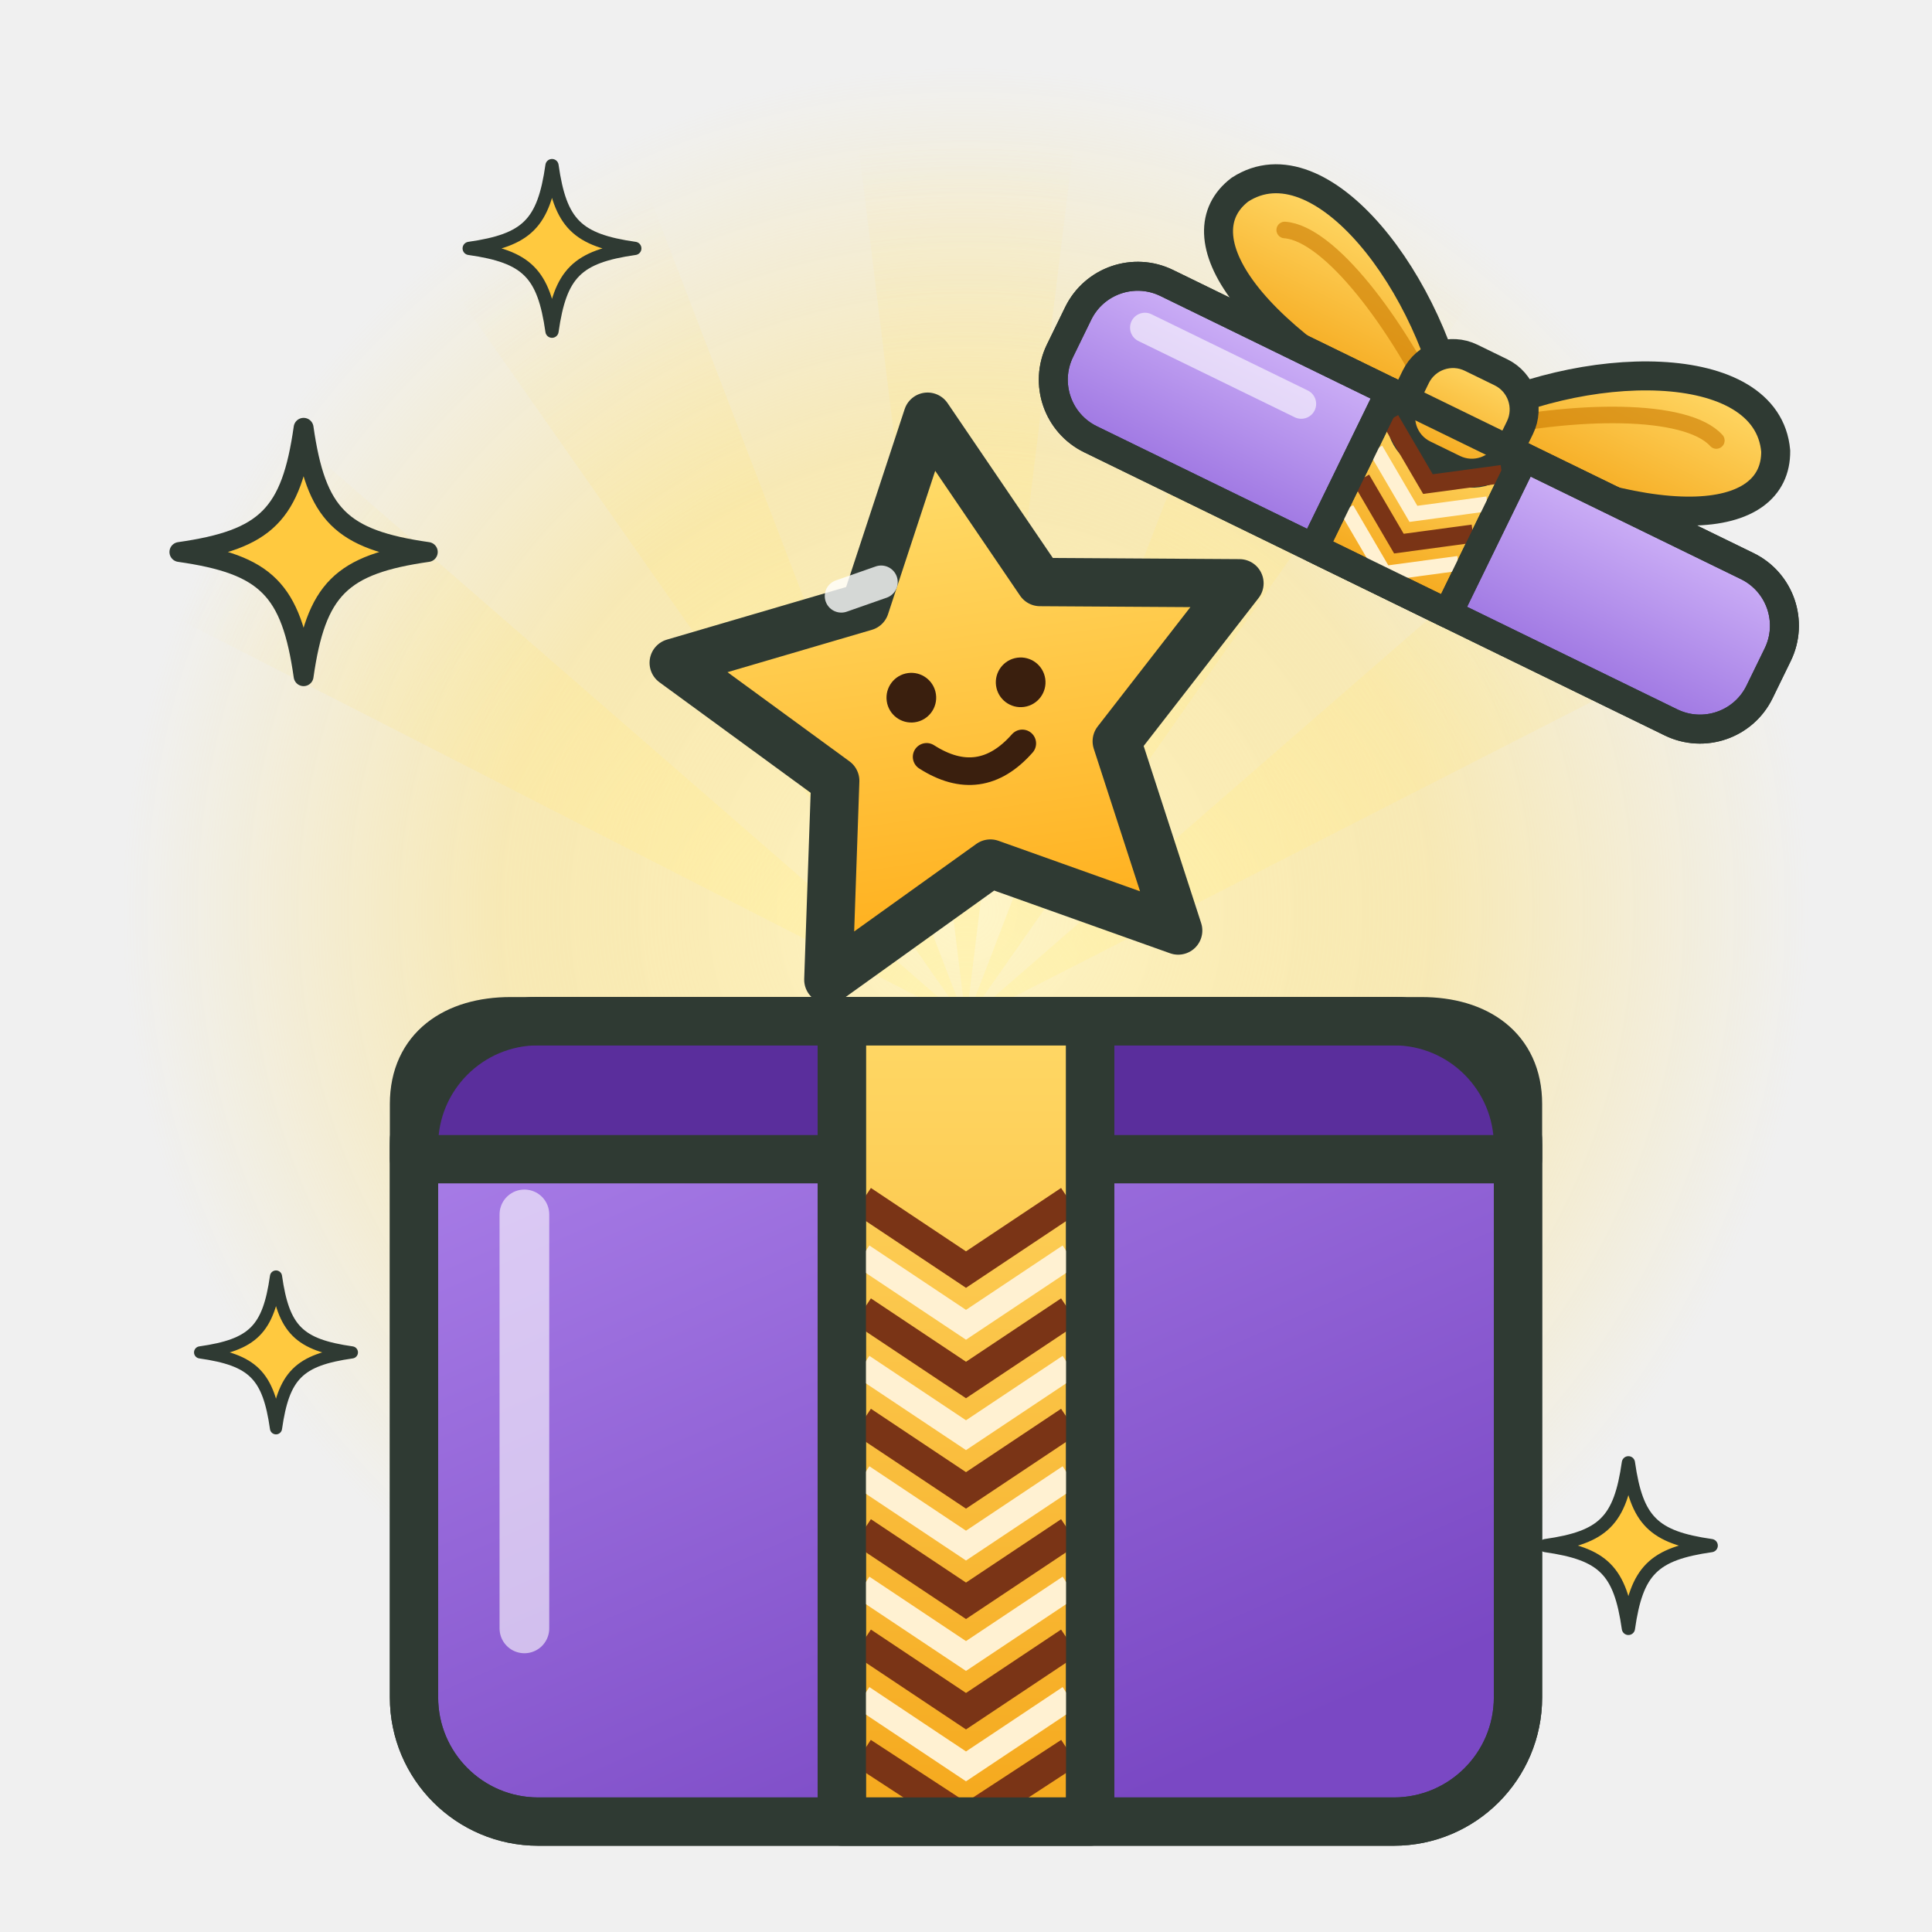
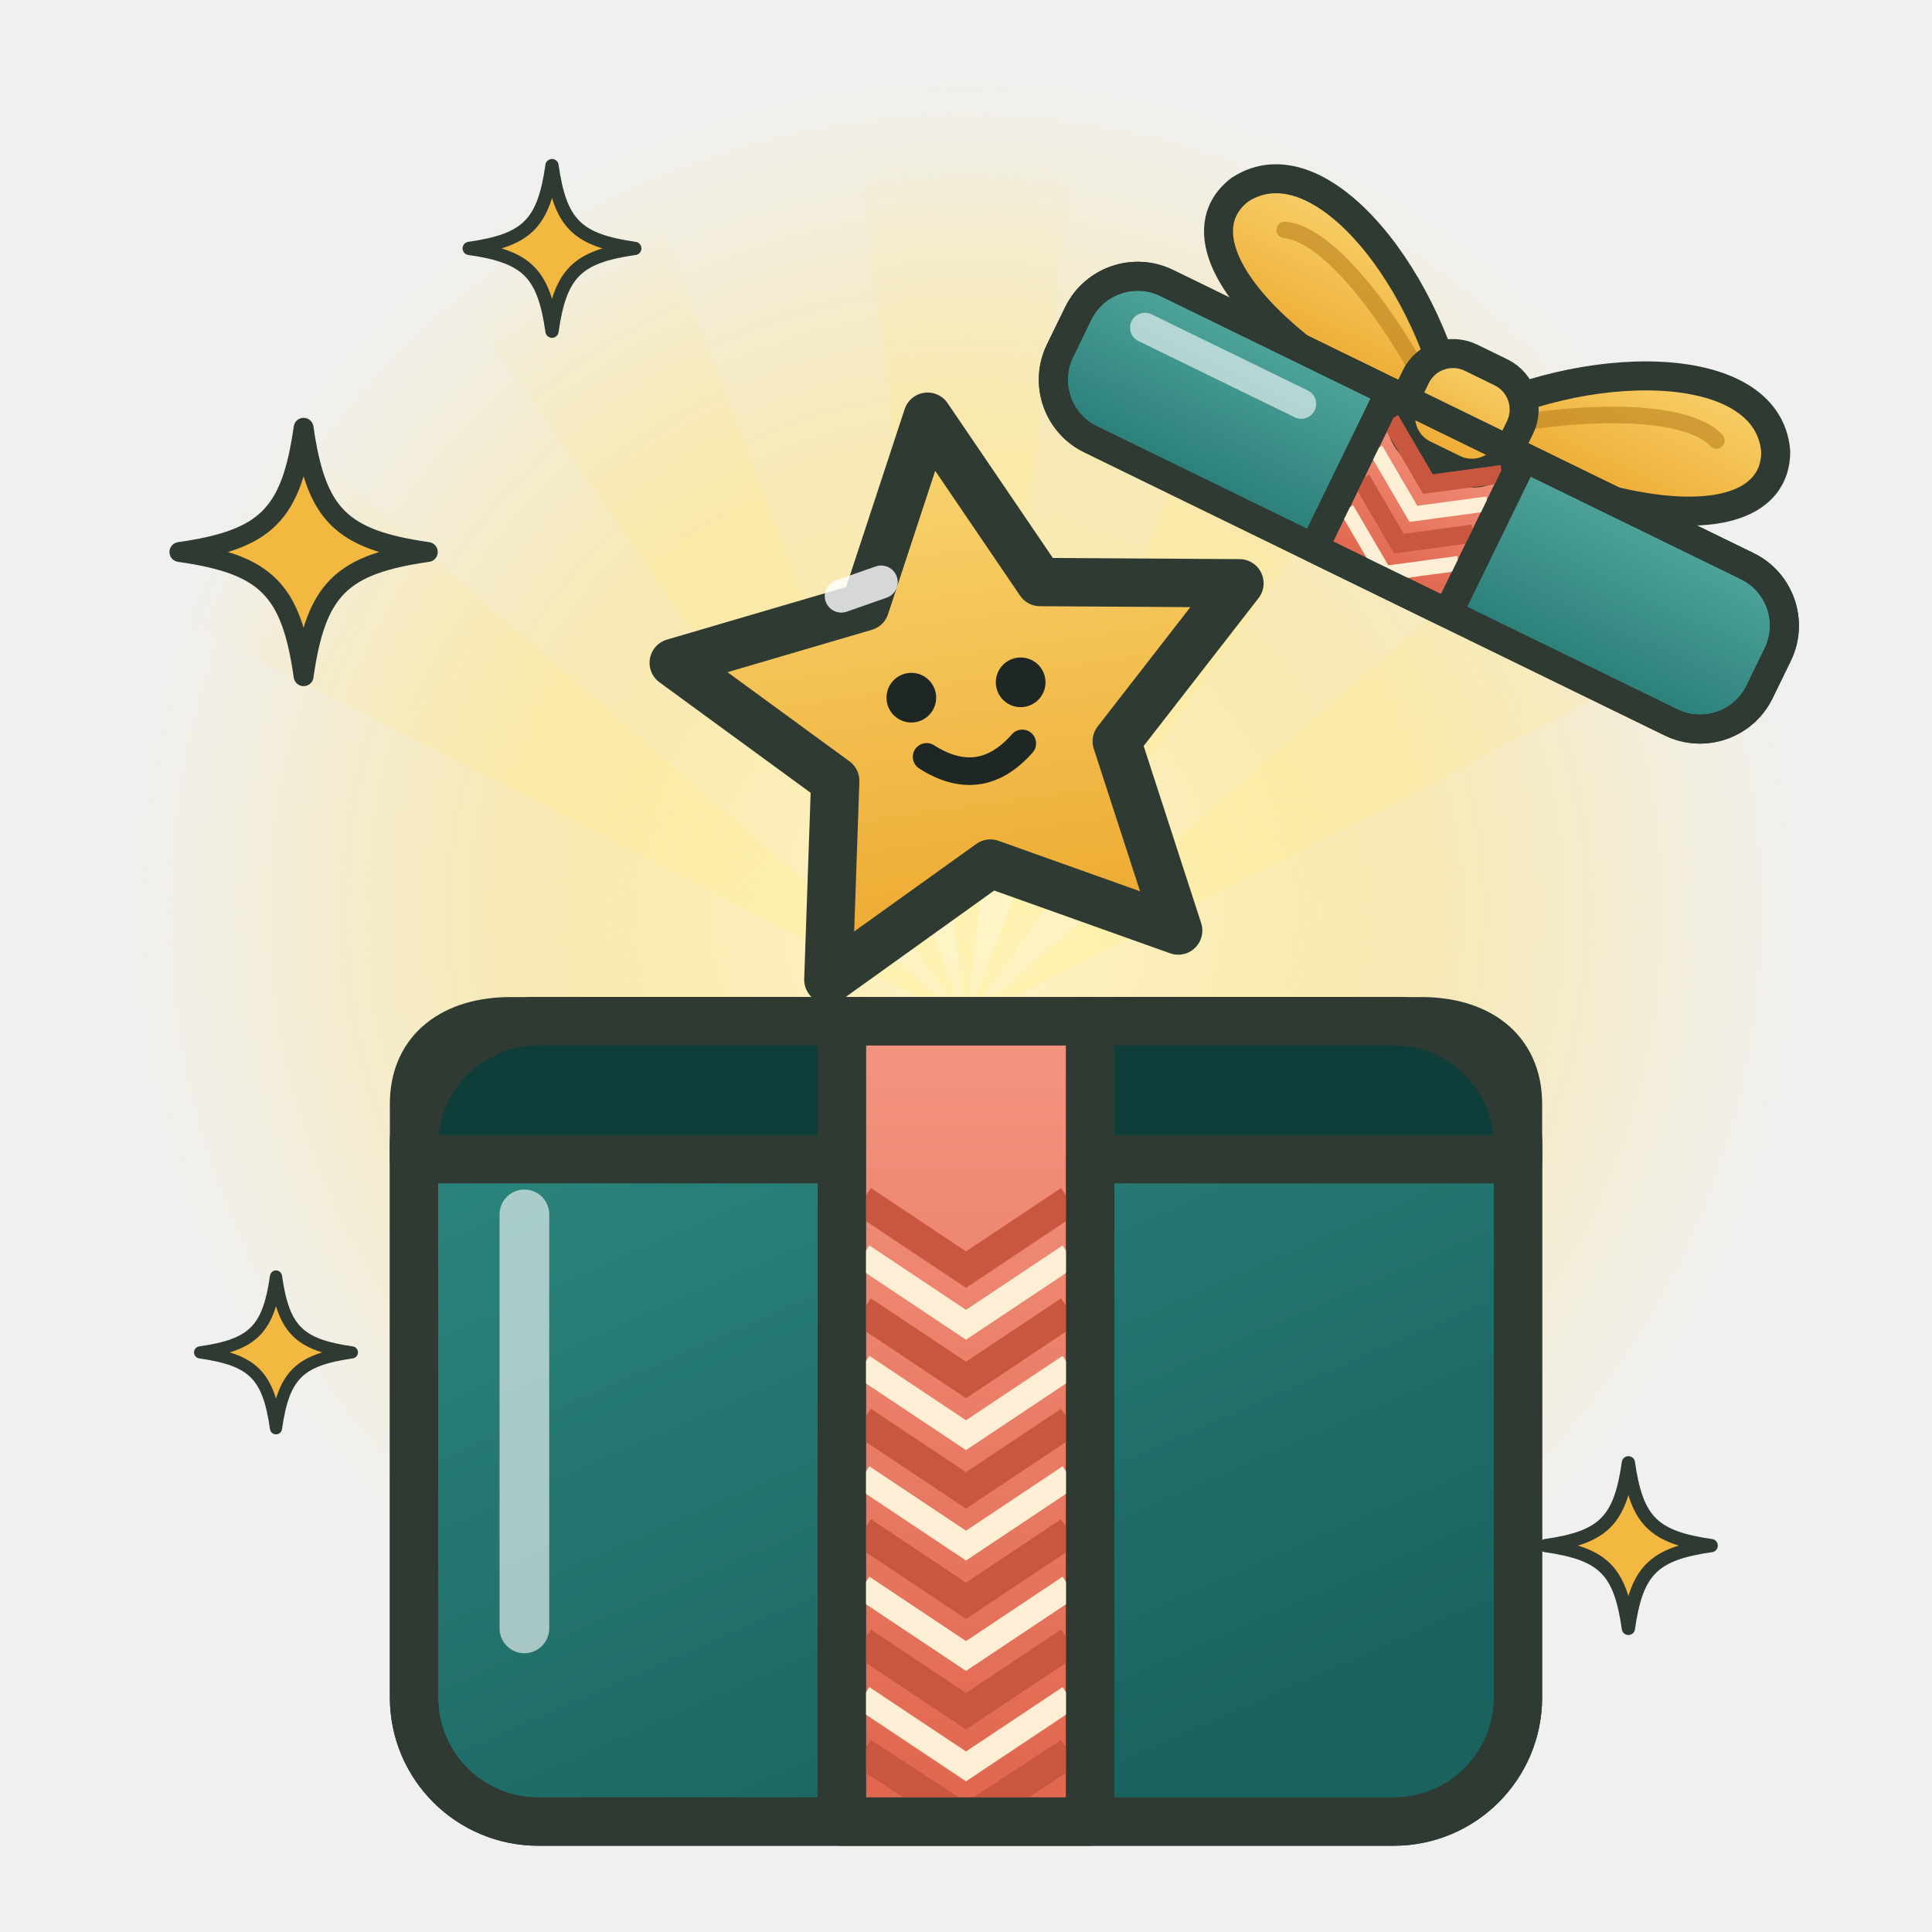
<svg xmlns="http://www.w3.org/2000/svg" viewBox="0 0 140 140" width="140" height="140">
  <defs>
    <linearGradient id="gbox" x1="0" y1="0" x2="0.6" y2="1">
-       <stop offset="0" stop-color="#AE84EC" />
-       <stop offset="1" stop-color="#7A48C4" />
+       <stop offset="0" stop-color="#2E8A83" />
+       <stop offset="1" stop-color="#1A625D" />
    </linearGradient>
    <linearGradient id="glid" x1="0" y1="0" x2="0" y2="1">
-       <stop offset="0" stop-color="#CDB0F7" />
-       <stop offset="1" stop-color="#9E76E2" />
+       <stop offset="0" stop-color="#4FA49B" />
+       <stop offset="1" stop-color="#2A7E78" />
+     </linearGradient>
+     <linearGradient id="rib" x1="0" y1="0" x2="0" y2="1">
+       <stop offset="0" stop-color="#F49580" />
+       <stop offset="1" stop-color="#E0654D" />
    </linearGradient>
    <linearGradient id="gold" x1="0" y1="0" x2="0" y2="1">
-       <stop offset="0" stop-color="#FFD866" />
-       <stop offset="1" stop-color="#F5A81C" />
+       <stop offset="0" stop-color="#F8D06A" />
+       <stop offset="1" stop-color="#EDA82E" />
    </linearGradient>
    <radialGradient id="beam" cx="0.5" cy="0.5" r="0.5">
      <stop offset="0" stop-color="#FFF6C8" stop-opacity="0.95" />
      <stop offset="0.55" stop-color="#FFE27A" stop-opacity="0.5" />
      <stop offset="1" stop-color="#FFE27A" stop-opacity="0" />
    </radialGradient>
    <radialGradient id="ray" cx="70" cy="74" r="64" gradientUnits="userSpaceOnUse">
      <stop offset="0" stop-color="#FFF3B0" stop-opacity="0.8" />
      <stop offset="1" stop-color="#FFE27A" stop-opacity="0" />
    </radialGradient>
    <linearGradient id="star" x1="0" y1="0" x2="0" y2="1">
-       <stop offset="0" stop-color="#FFE071" />
-       <stop offset="1" stop-color="#FFAE1A" />
+       <stop offset="0" stop-color="#F9D673" />
+       <stop offset="1" stop-color="#EDA82E" />
    </linearGradient>
  </defs>
  <circle cx="70" cy="66" r="62" fill="url(#beam)" />
  <g fill="url(#ray)">
    <path d="M70 74L13 44.9A64 64 0 0 1 21.7 32Z" />
    <path d="M70 74L33.3 21.6A64 64 0 0 1 47.1 14.3Z" />
    <path d="M70 74L62.2 10.5A64 64 0 0 1 77.8 10.5Z" />
    <path d="M70 74L92.9 14.3A64 64 0 0 1 106.7 21.6Z" />
    <path d="M70 74L118.3 32A64 64 0 0 1 127 44.9Z" />
  </g>
  <g stroke="#2F3A33" stroke-width="3.5" stroke-linejoin="round">
    <path d="M70 30l6.4 13 14.3 2.1-10.4 10.1 2.5 14.2L70 62.7l-12.8 6.7 2.5-14.2-10.4-10.1 14.3-2.1Z" fill="url(#star)" transform="rotate(-8 70 50)" />
  </g>
  <g transform="rotate(-8 70 50)">
-     <circle cx="66" cy="50" r="1.8" fill="#3A1F0E" />
-     <circle cx="74" cy="50" r="1.8" fill="#3A1F0E" />
-     <path d="M66.5 54.4q3.5 3 7 0" fill="none" stroke="#3A1F0E" stroke-width="2" stroke-linecap="round" />
+     <circle cx="66" cy="50" r="1.8" fill="#1E2724" />
+     <circle cx="74" cy="50" r="1.8" fill="#1E2724" />
+     <path d="M66.5 54.4q3.5 3 7 0" fill="none" stroke="#1E2724" stroke-width="2" stroke-linecap="round" />
    <path d="M62 42l3-.6" stroke="#fff" stroke-width="2.4" stroke-linecap="round" opacity=".8" />
  </g>
  <g stroke="#2F3A33" stroke-width="3.5" stroke-linejoin="round" stroke-linecap="round">
    <rect x="30" y="74" width="80" height="58" rx="9" fill="url(#gbox)" />
-     <path d="M30 80C30 76 33 74 37 74H103C107 74 110 76 110 80V84H30Z" fill="#5A2E9C" />
-     <rect x="61" y="74" width="18" height="58" fill="url(#gold)" />
+     <path d="M30 80C30 76 33 74 37 74H103C107 74 110 76 110 80V84H30Z" fill="#0E3D3A" />
+     <rect x="61" y="74" width="18" height="58" fill="url(#rib)" />
  </g>
-   <path d="M62.5 87L70 92L77.5 87M62.5 95L70 100L77.5 95M62.5 103L70 108L77.5 103M62.5 111L70 116L77.5 111M62.5 119L70 124L77.5 119M62.5 127L70 131.9L77.5 127" fill="none" stroke="#7A3416" stroke-width="2.2" stroke-linejoin="miter" />
-   <path d="M62.5 91L70 96L77.5 91M62.5 99L70 104L77.5 99M62.5 107L70 112L77.5 107M62.5 115L70 120L77.5 115M62.5 123L70 128L77.5 123" fill="none" stroke="#FFF1D2" stroke-width="1.8" stroke-linejoin="miter" />
+   <path d="M62.5 87L70 92L77.5 87M62.5 95L70 100L77.5 95M62.5 103L70 108L77.5 103M62.5 111L70 116L77.5 111M62.5 119L70 124L77.5 119M62.5 127L70 131.9L77.5 127" fill="none" stroke="#C9573F" stroke-width="2.2" stroke-linejoin="miter" />
+   <path d="M62.5 91L70 96L77.5 91M62.5 99L70 104L77.5 99M62.5 107L70 112L77.5 107M62.5 115L70 120L77.5 115M62.5 123L70 128L77.5 123" fill="none" stroke="#FCEFD5" stroke-width="1.8" stroke-linejoin="miter" />
  <path d="M61 74V132M79 74V132" stroke="#2F3A33" stroke-width="3.5" />
  <rect x="30" y="74" width="80" height="58" rx="9" fill="none" stroke="#2F3A33" stroke-width="3.5" />
  <path d="M38 88V118" stroke="#fff" stroke-width="3.6" stroke-linecap="round" opacity=".6" />
  <g transform="translate(104 34) rotate(26) scale(.6) translate(-60 -42)">
    <g stroke="#2F3A33" stroke-width="3.5" stroke-linejoin="round" stroke-linecap="round">
      <path d="M60 36C50 22 30 12 24 22C20 30 32 38 60 38Z" fill="url(#gold)" />
      <path d="M60 36C70 22 90 12 96 22C100 30 88 38 60 38Z" fill="url(#gold)" />
-       <path d="M58 36C48 28 36 22 31 24" fill="none" stroke="#C97A00" stroke-width="2" opacity=".6" />
-       <path d="M62 36C72 28 84 22 89 24" fill="none" stroke="#C97A00" stroke-width="2" opacity=".6" />
+       <path d="M58 36C48 28 36 22 31 24" fill="none" stroke="#B9801E" stroke-width="2" opacity=".6" />
+       <path d="M62 36C72 28 84 22 89 24" fill="none" stroke="#B9801E" stroke-width="2" opacity=".6" />
      <rect x="13" y="36" width="94" height="21" rx="8" fill="url(#glid)" />
-       <rect x="51" y="36" width="18" height="21" fill="url(#gold)" />
+       <rect x="51" y="36" width="18" height="21" fill="url(#rib)" />
      <rect x="53" y="28" width="14" height="13" rx="5" fill="url(#gold)" />
    </g>
-     <path d="M52.5 39L60 44L67.5 39M52.5 47L60 52L67.5 47" fill="none" stroke="#7A3416" stroke-width="2.2" stroke-linejoin="miter" />
-     <path d="M52.5 43L60 48L67.5 43M52.5 51L60 56L67.5 51" fill="none" stroke="#FFF1D2" stroke-width="1.8" stroke-linejoin="miter" />
+     <path d="M52.5 39L60 44L67.5 39M52.5 47L60 52L67.5 47" fill="none" stroke="#C9573F" stroke-width="2.2" stroke-linejoin="miter" />
+     <path d="M52.5 43L60 48L67.5 43M52.5 51L60 56L67.5 51" fill="none" stroke="#FCEFD5" stroke-width="1.8" stroke-linejoin="miter" />
    <path d="M51 36V57M69 36V57" stroke="#2F3A33" stroke-width="3.5" />
    <rect x="13" y="36" width="94" height="21" rx="8" fill="none" stroke="#2F3A33" stroke-width="3.5" />
    <path d="M21 42H42" stroke="#fff" stroke-width="3.6" stroke-linecap="round" opacity=".6" />
  </g>
-   <g fill="#FFC93F" stroke="#2F3A33" stroke-width="1.6" stroke-linejoin="round">
+   <g fill="#F2B83F" stroke="#2F3A33" stroke-width="1.6" stroke-linejoin="round">
    <path transform="translate(22 40) scale(0.9)" d="M0-10C1-3 3-1 10 0C3 1 1 3 0 10C-1 3-3 1-10 0C-3-1-1-3 0-10Z" />
    <path transform="translate(40 18) scale(0.6)" d="M0-10C1-3 3-1 10 0C3 1 1 3 0 10C-1 3-3 1-10 0C-3-1-1-3 0-10Z" />
    <path transform="translate(118 112) scale(0.6)" d="M0-10C1-3 3-1 10 0C3 1 1 3 0 10C-1 3-3 1-10 0C-3-1-1-3 0-10Z" />
    <path transform="translate(20 98) scale(0.55)" d="M0-10C1-3 3-1 10 0C3 1 1 3 0 10C-1 3-3 1-10 0C-3-1-1-3 0-10Z" />
  </g>
</svg>
